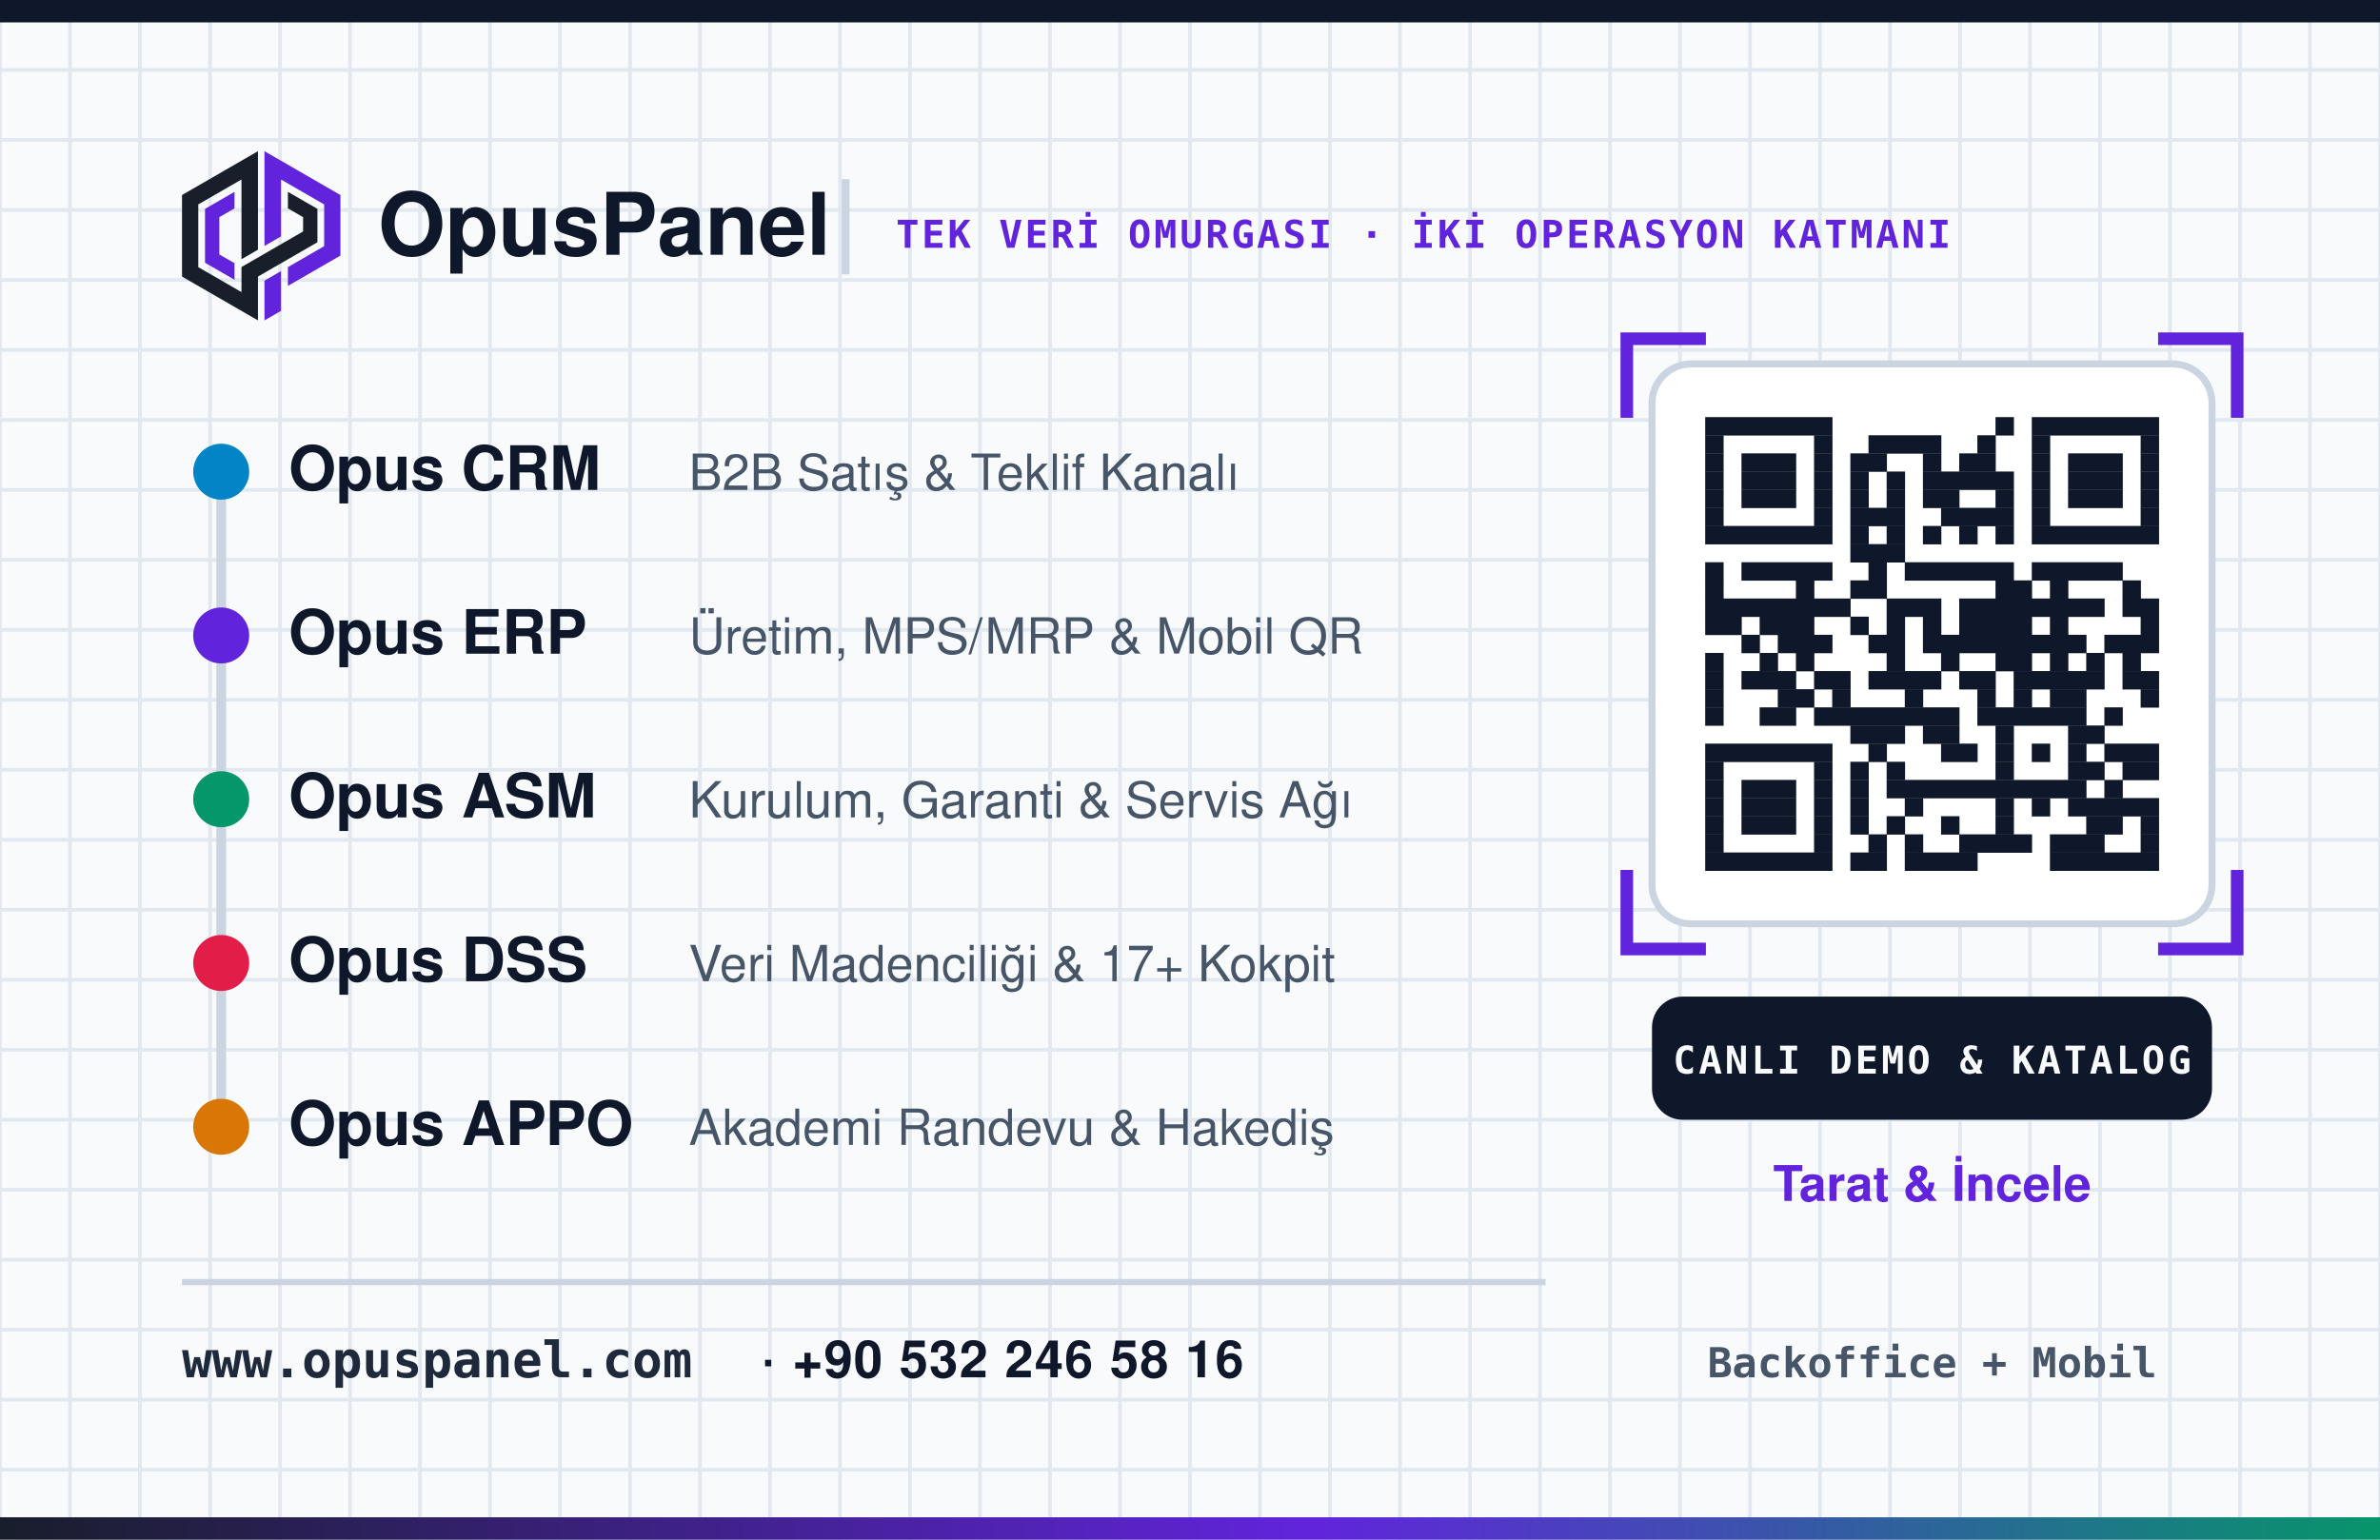
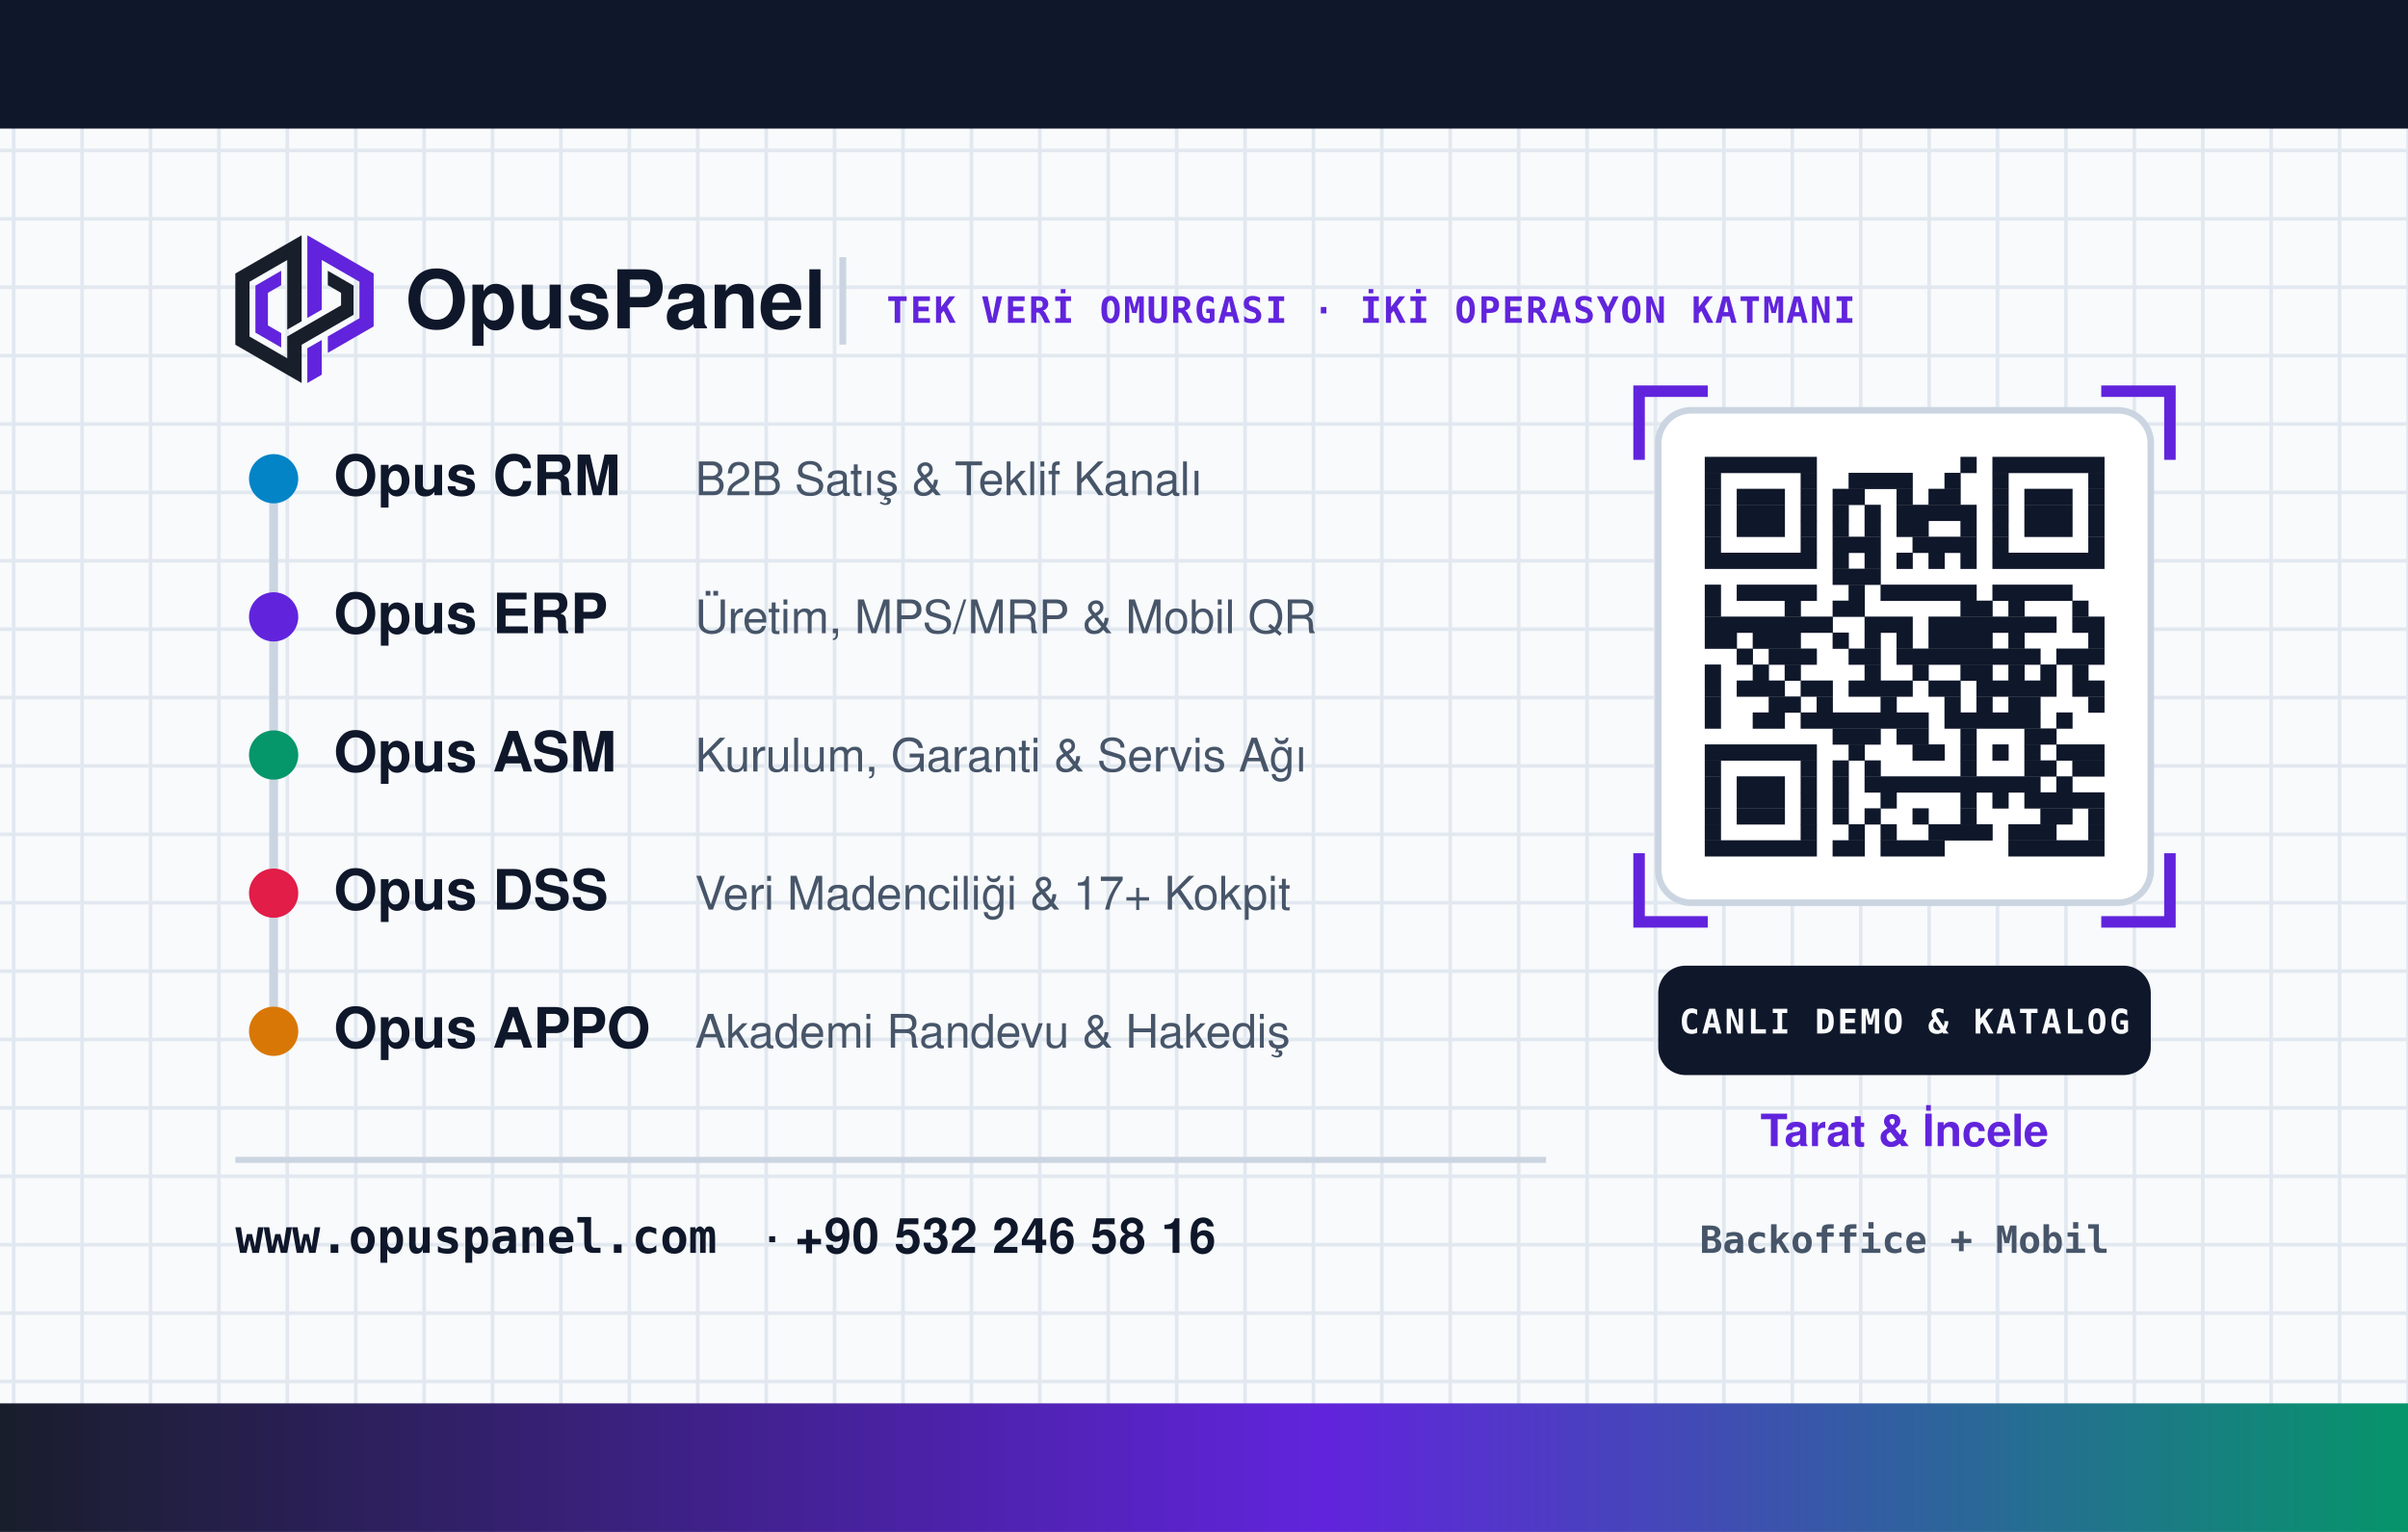
- <svg xmlns="http://www.w3.org/2000/svg" viewBox="0 0 85 55" width="85mm" height="55mm">
+ <svg xmlns="http://www.w3.org/2000/svg" viewBox="-3 -3 88 56" width="88mm" height="56mm">
  <defs>
    <linearGradient id="backBottomBar" x1="0%" y1="0%" x2="100%" y2="0%">
      <stop offset="0%" stop-color="#181e2a" />
      <stop offset="55%" stop-color="#6124dc" />
      <stop offset="100%" stop-color="#059669" />
    </linearGradient>
    <clipPath id="bleedClipBack">
-       <rect x="0" y="0" width="85" height="55" />
+       <rect x="-3" y="-3" width="88" height="56" />
    </clipPath>
  </defs>
  <g clip-path="url(#bleedClipBack)">
-     <rect x="0" y="0" width="85" height="55" fill="#f8fafc" />
-     <line x1="-2.5" y1="0" x2="-2.5" y2="55" stroke="#e2e8f0" stroke-width="0.13" />
-     <line x1="0.0" y1="0" x2="0.0" y2="55" stroke="#e2e8f0" stroke-width="0.13" />
-     <line x1="2.5" y1="0" x2="2.5" y2="55" stroke="#e2e8f0" stroke-width="0.13" />
-     <line x1="5.0" y1="0" x2="5.0" y2="55" stroke="#e2e8f0" stroke-width="0.13" />
-     <line x1="7.5" y1="0" x2="7.5" y2="55" stroke="#e2e8f0" stroke-width="0.13" />
-     <line x1="10.0" y1="0" x2="10.0" y2="55" stroke="#e2e8f0" stroke-width="0.13" />
-     <line x1="12.5" y1="0" x2="12.5" y2="55" stroke="#e2e8f0" stroke-width="0.13" />
-     <line x1="15.0" y1="0" x2="15.0" y2="55" stroke="#e2e8f0" stroke-width="0.13" />
-     <line x1="17.5" y1="0" x2="17.5" y2="55" stroke="#e2e8f0" stroke-width="0.13" />
-     <line x1="20.0" y1="0" x2="20.0" y2="55" stroke="#e2e8f0" stroke-width="0.13" />
-     <line x1="22.5" y1="0" x2="22.5" y2="55" stroke="#e2e8f0" stroke-width="0.13" />
-     <line x1="25.0" y1="0" x2="25.0" y2="55" stroke="#e2e8f0" stroke-width="0.13" />
-     <line x1="27.5" y1="0" x2="27.5" y2="55" stroke="#e2e8f0" stroke-width="0.13" />
-     <line x1="30.0" y1="0" x2="30.0" y2="55" stroke="#e2e8f0" stroke-width="0.13" />
-     <line x1="32.5" y1="0" x2="32.5" y2="55" stroke="#e2e8f0" stroke-width="0.13" />
-     <line x1="35.0" y1="0" x2="35.0" y2="55" stroke="#e2e8f0" stroke-width="0.13" />
-     <line x1="37.5" y1="0" x2="37.5" y2="55" stroke="#e2e8f0" stroke-width="0.13" />
-     <line x1="40.0" y1="0" x2="40.0" y2="55" stroke="#e2e8f0" stroke-width="0.13" />
-     <line x1="42.5" y1="0" x2="42.5" y2="55" stroke="#e2e8f0" stroke-width="0.13" />
-     <line x1="45.0" y1="0" x2="45.0" y2="55" stroke="#e2e8f0" stroke-width="0.13" />
-     <line x1="47.5" y1="0" x2="47.5" y2="55" stroke="#e2e8f0" stroke-width="0.13" />
-     <line x1="50.0" y1="0" x2="50.0" y2="55" stroke="#e2e8f0" stroke-width="0.13" />
-     <line x1="52.5" y1="0" x2="52.5" y2="55" stroke="#e2e8f0" stroke-width="0.13" />
-     <line x1="55.0" y1="0" x2="55.0" y2="55" stroke="#e2e8f0" stroke-width="0.13" />
-     <line x1="57.5" y1="0" x2="57.5" y2="55" stroke="#e2e8f0" stroke-width="0.13" />
-     <line x1="60.0" y1="0" x2="60.0" y2="55" stroke="#e2e8f0" stroke-width="0.13" />
-     <line x1="62.5" y1="0" x2="62.5" y2="55" stroke="#e2e8f0" stroke-width="0.13" />
-     <line x1="65.0" y1="0" x2="65.0" y2="55" stroke="#e2e8f0" stroke-width="0.13" />
-     <line x1="67.5" y1="0" x2="67.5" y2="55" stroke="#e2e8f0" stroke-width="0.13" />
-     <line x1="70.0" y1="0" x2="70.0" y2="55" stroke="#e2e8f0" stroke-width="0.13" />
-     <line x1="72.5" y1="0" x2="72.5" y2="55" stroke="#e2e8f0" stroke-width="0.13" />
-     <line x1="75.0" y1="0" x2="75.0" y2="55" stroke="#e2e8f0" stroke-width="0.13" />
-     <line x1="77.5" y1="0" x2="77.5" y2="55" stroke="#e2e8f0" stroke-width="0.13" />
-     <line x1="80.0" y1="0" x2="80.0" y2="55" stroke="#e2e8f0" stroke-width="0.13" />
-     <line x1="82.5" y1="0" x2="82.5" y2="55" stroke="#e2e8f0" stroke-width="0.13" />
-     <line x1="85.0" y1="0" x2="85.0" y2="55" stroke="#e2e8f0" stroke-width="0.13" />
-     <line x1="87.5" y1="0" x2="87.5" y2="55" stroke="#e2e8f0" stroke-width="0.13" />
-     <line x1="0" y1="-2.5" x2="85" y2="-2.5" stroke="#e2e8f0" stroke-width="0.13" />
-     <line x1="0" y1="0.0" x2="85" y2="0.0" stroke="#e2e8f0" stroke-width="0.13" />
-     <line x1="0" y1="2.5" x2="85" y2="2.5" stroke="#e2e8f0" stroke-width="0.13" />
-     <line x1="0" y1="5.0" x2="85" y2="5.0" stroke="#e2e8f0" stroke-width="0.13" />
-     <line x1="0" y1="7.5" x2="85" y2="7.5" stroke="#e2e8f0" stroke-width="0.13" />
-     <line x1="0" y1="10.0" x2="85" y2="10.0" stroke="#e2e8f0" stroke-width="0.13" />
-     <line x1="0" y1="12.5" x2="85" y2="12.5" stroke="#e2e8f0" stroke-width="0.13" />
-     <line x1="0" y1="15.0" x2="85" y2="15.0" stroke="#e2e8f0" stroke-width="0.13" />
-     <line x1="0" y1="17.5" x2="85" y2="17.5" stroke="#e2e8f0" stroke-width="0.13" />
-     <line x1="0" y1="20.0" x2="85" y2="20.0" stroke="#e2e8f0" stroke-width="0.13" />
-     <line x1="0" y1="22.5" x2="85" y2="22.5" stroke="#e2e8f0" stroke-width="0.13" />
-     <line x1="0" y1="25.0" x2="85" y2="25.0" stroke="#e2e8f0" stroke-width="0.13" />
-     <line x1="0" y1="27.5" x2="85" y2="27.5" stroke="#e2e8f0" stroke-width="0.13" />
-     <line x1="0" y1="30.0" x2="85" y2="30.0" stroke="#e2e8f0" stroke-width="0.13" />
-     <line x1="0" y1="32.5" x2="85" y2="32.5" stroke="#e2e8f0" stroke-width="0.13" />
-     <line x1="0" y1="35.0" x2="85" y2="35.0" stroke="#e2e8f0" stroke-width="0.13" />
-     <line x1="0" y1="37.5" x2="85" y2="37.5" stroke="#e2e8f0" stroke-width="0.13" />
-     <line x1="0" y1="40.0" x2="85" y2="40.0" stroke="#e2e8f0" stroke-width="0.13" />
-     <line x1="0" y1="42.5" x2="85" y2="42.5" stroke="#e2e8f0" stroke-width="0.13" />
-     <line x1="0" y1="45.0" x2="85" y2="45.0" stroke="#e2e8f0" stroke-width="0.13" />
-     <line x1="0" y1="47.5" x2="85" y2="47.5" stroke="#e2e8f0" stroke-width="0.13" />
-     <line x1="0" y1="50.0" x2="85" y2="50.0" stroke="#e2e8f0" stroke-width="0.13" />
-     <line x1="0" y1="52.5" x2="85" y2="52.5" stroke="#e2e8f0" stroke-width="0.13" />
-     <line x1="0" y1="55.0" x2="85" y2="55.0" stroke="#e2e8f0" stroke-width="0.13" />
-     <line x1="0" y1="57.5" x2="85" y2="57.5" stroke="#e2e8f0" stroke-width="0.13" />
-     <rect x="0" y="0" width="85" height="0.8" fill="#0f172a" />
-     <rect x="0" y="54.2" width="85" height="0.8" fill="url(#backBottomBar)" />
-     <g transform="translate(5.369 4.455) scale(0.0155)">
+     <rect x="-3" y="-3" width="88" height="56" fill="#f8fafc" />
+     <line x1="-2.5" y1="-3" x2="-2.5" y2="53" stroke="#e2e8f0" stroke-width="0.13" />
+     <line x1="0.0" y1="-3" x2="0.0" y2="53" stroke="#e2e8f0" stroke-width="0.13" />
+     <line x1="2.5" y1="-3" x2="2.5" y2="53" stroke="#e2e8f0" stroke-width="0.13" />
+     <line x1="5.0" y1="-3" x2="5.0" y2="53" stroke="#e2e8f0" stroke-width="0.13" />
+     <line x1="7.5" y1="-3" x2="7.5" y2="53" stroke="#e2e8f0" stroke-width="0.13" />
+     <line x1="10.0" y1="-3" x2="10.0" y2="53" stroke="#e2e8f0" stroke-width="0.13" />
+     <line x1="12.5" y1="-3" x2="12.5" y2="53" stroke="#e2e8f0" stroke-width="0.13" />
+     <line x1="15.0" y1="-3" x2="15.0" y2="53" stroke="#e2e8f0" stroke-width="0.13" />
+     <line x1="17.5" y1="-3" x2="17.5" y2="53" stroke="#e2e8f0" stroke-width="0.13" />
+     <line x1="20.0" y1="-3" x2="20.0" y2="53" stroke="#e2e8f0" stroke-width="0.13" />
+     <line x1="22.5" y1="-3" x2="22.5" y2="53" stroke="#e2e8f0" stroke-width="0.13" />
+     <line x1="25.0" y1="-3" x2="25.0" y2="53" stroke="#e2e8f0" stroke-width="0.13" />
+     <line x1="27.5" y1="-3" x2="27.5" y2="53" stroke="#e2e8f0" stroke-width="0.13" />
+     <line x1="30.0" y1="-3" x2="30.0" y2="53" stroke="#e2e8f0" stroke-width="0.13" />
+     <line x1="32.5" y1="-3" x2="32.5" y2="53" stroke="#e2e8f0" stroke-width="0.13" />
+     <line x1="35.0" y1="-3" x2="35.0" y2="53" stroke="#e2e8f0" stroke-width="0.13" />
+     <line x1="37.5" y1="-3" x2="37.5" y2="53" stroke="#e2e8f0" stroke-width="0.13" />
+     <line x1="40.0" y1="-3" x2="40.0" y2="53" stroke="#e2e8f0" stroke-width="0.13" />
+     <line x1="42.5" y1="-3" x2="42.5" y2="53" stroke="#e2e8f0" stroke-width="0.13" />
+     <line x1="45.0" y1="-3" x2="45.0" y2="53" stroke="#e2e8f0" stroke-width="0.13" />
+     <line x1="47.5" y1="-3" x2="47.5" y2="53" stroke="#e2e8f0" stroke-width="0.13" />
+     <line x1="50.0" y1="-3" x2="50.0" y2="53" stroke="#e2e8f0" stroke-width="0.13" />
+     <line x1="52.5" y1="-3" x2="52.5" y2="53" stroke="#e2e8f0" stroke-width="0.13" />
+     <line x1="55.0" y1="-3" x2="55.0" y2="53" stroke="#e2e8f0" stroke-width="0.13" />
+     <line x1="57.5" y1="-3" x2="57.5" y2="53" stroke="#e2e8f0" stroke-width="0.13" />
+     <line x1="60.0" y1="-3" x2="60.0" y2="53" stroke="#e2e8f0" stroke-width="0.13" />
+     <line x1="62.5" y1="-3" x2="62.5" y2="53" stroke="#e2e8f0" stroke-width="0.13" />
+     <line x1="65.0" y1="-3" x2="65.0" y2="53" stroke="#e2e8f0" stroke-width="0.13" />
+     <line x1="67.5" y1="-3" x2="67.5" y2="53" stroke="#e2e8f0" stroke-width="0.13" />
+     <line x1="70.0" y1="-3" x2="70.0" y2="53" stroke="#e2e8f0" stroke-width="0.13" />
+     <line x1="72.5" y1="-3" x2="72.5" y2="53" stroke="#e2e8f0" stroke-width="0.13" />
+     <line x1="75.0" y1="-3" x2="75.0" y2="53" stroke="#e2e8f0" stroke-width="0.13" />
+     <line x1="77.5" y1="-3" x2="77.5" y2="53" stroke="#e2e8f0" stroke-width="0.13" />
+     <line x1="80.0" y1="-3" x2="80.0" y2="53" stroke="#e2e8f0" stroke-width="0.13" />
+     <line x1="82.5" y1="-3" x2="82.5" y2="53" stroke="#e2e8f0" stroke-width="0.13" />
+     <line x1="85.0" y1="-3" x2="85.0" y2="53" stroke="#e2e8f0" stroke-width="0.13" />
+     <line x1="-3" y1="-2.5" x2="85" y2="-2.5" stroke="#e2e8f0" stroke-width="0.13" />
+     <line x1="-3" y1="0.0" x2="85" y2="0.0" stroke="#e2e8f0" stroke-width="0.13" />
+     <line x1="-3" y1="2.5" x2="85" y2="2.5" stroke="#e2e8f0" stroke-width="0.13" />
+     <line x1="-3" y1="5.0" x2="85" y2="5.0" stroke="#e2e8f0" stroke-width="0.13" />
+     <line x1="-3" y1="7.5" x2="85" y2="7.5" stroke="#e2e8f0" stroke-width="0.13" />
+     <line x1="-3" y1="10.0" x2="85" y2="10.0" stroke="#e2e8f0" stroke-width="0.13" />
+     <line x1="-3" y1="12.5" x2="85" y2="12.5" stroke="#e2e8f0" stroke-width="0.13" />
+     <line x1="-3" y1="15.0" x2="85" y2="15.0" stroke="#e2e8f0" stroke-width="0.13" />
+     <line x1="-3" y1="17.5" x2="85" y2="17.5" stroke="#e2e8f0" stroke-width="0.13" />
+     <line x1="-3" y1="20.0" x2="85" y2="20.0" stroke="#e2e8f0" stroke-width="0.13" />
+     <line x1="-3" y1="22.5" x2="85" y2="22.5" stroke="#e2e8f0" stroke-width="0.13" />
+     <line x1="-3" y1="25.0" x2="85" y2="25.0" stroke="#e2e8f0" stroke-width="0.13" />
+     <line x1="-3" y1="27.5" x2="85" y2="27.5" stroke="#e2e8f0" stroke-width="0.13" />
+     <line x1="-3" y1="30.0" x2="85" y2="30.0" stroke="#e2e8f0" stroke-width="0.13" />
+     <line x1="-3" y1="32.5" x2="85" y2="32.5" stroke="#e2e8f0" stroke-width="0.13" />
+     <line x1="-3" y1="35.0" x2="85" y2="35.0" stroke="#e2e8f0" stroke-width="0.13" />
+     <line x1="-3" y1="37.5" x2="85" y2="37.5" stroke="#e2e8f0" stroke-width="0.13" />
+     <line x1="-3" y1="40.0" x2="85" y2="40.0" stroke="#e2e8f0" stroke-width="0.13" />
+     <line x1="-3" y1="42.5" x2="85" y2="42.5" stroke="#e2e8f0" stroke-width="0.13" />
+     <line x1="-3" y1="45.0" x2="85" y2="45.0" stroke="#e2e8f0" stroke-width="0.13" />
+     <line x1="-3" y1="47.5" x2="85" y2="47.5" stroke="#e2e8f0" stroke-width="0.13" />
+     <line x1="-3" y1="50.0" x2="85" y2="50.0" stroke="#e2e8f0" stroke-width="0.13" />
+     <line x1="-3" y1="52.5" x2="85" y2="52.5" stroke="#e2e8f0" stroke-width="0.13" />
+     <rect x="-3" y="-3" width="88" height="4.7" fill="#0f172a" />
+     <rect x="-3" y="48.3" width="88" height="4.7" fill="url(#backBottomBar)" />
+     <g transform="translate(4.589 4.755) scale(0.01385)">
      <path fill="#181e2a" d="M 73.00,162.04 L 248.00,61.00 L 248.00,288.06 L 210.00,310.00 L 210.00,126.24 L 110.50,183.69 L 110.50,328.31 L 210.00,385.76 L 210.00,328.00 L 352.00,246.02 L 352.00,212.98 L 317.00,192.78 L 317.00,154.68 L 385.00,193.94 L 385.00,270.90 L 248.00,350.00 L 248.00,451.00 L 73.00,349.96 Z" />
      <path fill="#6124dc" d="M 263.00,61.00 L 438.00,162.04 L 438.00,301.60 L 317.00,371.46 L 317.00,328.16 L 400.50,279.95 L 400.50,183.69 L 301.00,126.24 L 301.00,257.46 L 263.00,279.40 Z M 126.00,193.94 L 194.00,154.68 L 194.00,192.78 L 159.00,212.98 L 159.00,299.02 L 194.00,319.22 L 194.00,357.32 L 126.00,318.06 Z M 263.00,359.34 L 301.00,337.40 L 301.00,429.06 L 263.00,451.00 Z" />
    </g>
-     <text x="13.5" y="9.1" font-family="&quot;Avenir Next&quot;, &quot;Helvetica Neue&quot;, Helvetica, Arial, sans-serif" font-weight="700" font-size="3.1" fill="#0f172a">OpusPanel</text>
-     <line x1="30.2" y1="6.4" x2="30.2" y2="9.8" stroke="#cbd5e1" stroke-width="0.28" />
-     <text x="32.0" y="8.85" font-family="&quot;Source Code Pro&quot;, Menlo, ui-monospace, monospace" font-weight="700" font-size="1.38" letter-spacing="0.09" fill="#6124dc">TEK VERİ OMURGASI · İKİ OPERASYON KATMANI</text>
-     <line x1="7.9" y1="16.8" x2="7.9" y2="40.3" stroke="#cbd5e1" stroke-width="0.35" />
-     <circle cx="7.9" cy="16.85" r="1.0" fill="#0284c7" />
-     <text x="10.3" y="17.50" font-family="&quot;Avenir Next&quot;, &quot;Helvetica Neue&quot;, Helvetica, Arial, sans-serif" font-weight="700" font-size="2.18" fill="#0f172a">Opus CRM</text>
-     <text x="24.6" y="17.50" font-family="&quot;Avenir Next&quot;, &quot;Helvetica Neue&quot;, Helvetica, Arial, sans-serif" font-weight="500" font-size="1.78" fill="#475569">B2B Satış &amp; Teklif Kanalı</text>
-     <circle cx="7.9" cy="22.70" r="1.0" fill="#6124dc" />
-     <text x="10.3" y="23.35" font-family="&quot;Avenir Next&quot;, &quot;Helvetica Neue&quot;, Helvetica, Arial, sans-serif" font-weight="700" font-size="2.18" fill="#0f172a">Opus ERP</text>
-     <text x="24.6" y="23.35" font-family="&quot;Avenir Next&quot;, &quot;Helvetica Neue&quot;, Helvetica, Arial, sans-serif" font-weight="500" font-size="1.78" fill="#475569">Üretim, MPS/MRP &amp; Mobil QR</text>
-     <circle cx="7.9" cy="28.55" r="1.0" fill="#059669" />
-     <text x="10.3" y="29.20" font-family="&quot;Avenir Next&quot;, &quot;Helvetica Neue&quot;, Helvetica, Arial, sans-serif" font-weight="700" font-size="2.18" fill="#0f172a">Opus ASM</text>
-     <text x="24.6" y="29.20" font-family="&quot;Avenir Next&quot;, &quot;Helvetica Neue&quot;, Helvetica, Arial, sans-serif" font-weight="500" font-size="1.78" fill="#475569">Kurulum, Garanti &amp; Servis Ağı</text>
-     <circle cx="7.9" cy="34.40" r="1.0" fill="#e11d48" />
-     <text x="10.3" y="35.05" font-family="&quot;Avenir Next&quot;, &quot;Helvetica Neue&quot;, Helvetica, Arial, sans-serif" font-weight="700" font-size="2.18" fill="#0f172a">Opus DSS</text>
-     <text x="24.6" y="35.05" font-family="&quot;Avenir Next&quot;, &quot;Helvetica Neue&quot;, Helvetica, Arial, sans-serif" font-weight="500" font-size="1.78" fill="#475569">Veri Madenciliği &amp; 17+ Kokpit</text>
-     <circle cx="7.9" cy="40.25" r="1.0" fill="#d97706" />
-     <text x="10.3" y="40.90" font-family="&quot;Avenir Next&quot;, &quot;Helvetica Neue&quot;, Helvetica, Arial, sans-serif" font-weight="700" font-size="2.18" fill="#0f172a">Opus APPO</text>
-     <text x="24.6" y="40.90" font-family="&quot;Avenir Next&quot;, &quot;Helvetica Neue&quot;, Helvetica, Arial, sans-serif" font-weight="500" font-size="1.78" fill="#475569">Akademi Randevu &amp; Hakediş</text>
-     <line x1="6.5" y1="45.8" x2="55.2" y2="45.8" stroke="#cbd5e1" stroke-width="0.22" />
-     <text x="6.5" y="49.2" font-family="&quot;Source Code Pro&quot;, Menlo, ui-monospace, monospace" font-weight="600" font-size="1.78" fill="#1e293b">www.opuspanel.com</text>
-     <text x="27.2" y="49.2" font-family="&quot;Avenir Next&quot;, &quot;Helvetica Neue&quot;, Helvetica, Arial, sans-serif" font-weight="700" font-size="1.85" letter-spacing="0.04" fill="#0f172a">·  +90 532 246 58 16</text>
-     <rect x="59.0" y="13.0" width="20.0" height="20.0" rx="1.4" fill="#ffffff" stroke="#cbd5e1" stroke-width="0.25" />
+     <text x="11.8" y="9.0" font-family="&quot;Avenir Next&quot;, &quot;Helvetica Neue&quot;, Helvetica, Arial, sans-serif" font-weight="700" font-size="2.95" fill="#0f172a">OpusPanel</text>
+     <line x1="27.8" y1="6.4" x2="27.8" y2="9.6" stroke="#cbd5e1" stroke-width="0.25" />
+     <text x="29.4" y="8.8" font-family="&quot;Source Code Pro&quot;, Menlo, ui-monospace, monospace" font-weight="700" font-size="1.32" letter-spacing="0.07" fill="#6124dc">TEK VERİ OMURGASI · İKİ OPERASYON KATMANI</text>
+     <line x1="7.0" y1="14.5" x2="7.0" y2="34.5" stroke="#cbd5e1" stroke-width="0.32" />
+     <circle cx="7.0" cy="14.50" r="0.90" fill="#0284c7" />
+     <text x="9.2" y="15.10" font-family="&quot;Avenir Next&quot;, &quot;Helvetica Neue&quot;, Helvetica, Arial, sans-serif" font-weight="700" font-size="2.05" fill="#0f172a">Opus CRM</text>
+     <text x="22.4" y="15.10" font-family="&quot;Avenir Next&quot;, &quot;Helvetica Neue&quot;, Helvetica, Arial, sans-serif" font-weight="500" font-size="1.68" fill="#475569">B2B Satış &amp; Teklif Kanalı</text>
+     <circle cx="7.0" cy="19.55" r="0.90" fill="#6124dc" />
+     <text x="9.2" y="20.15" font-family="&quot;Avenir Next&quot;, &quot;Helvetica Neue&quot;, Helvetica, Arial, sans-serif" font-weight="700" font-size="2.05" fill="#0f172a">Opus ERP</text>
+     <text x="22.4" y="20.15" font-family="&quot;Avenir Next&quot;, &quot;Helvetica Neue&quot;, Helvetica, Arial, sans-serif" font-weight="500" font-size="1.68" fill="#475569">Üretim, MPS/MRP &amp; Mobil QR</text>
+     <circle cx="7.0" cy="24.60" r="0.90" fill="#059669" />
+     <text x="9.2" y="25.20" font-family="&quot;Avenir Next&quot;, &quot;Helvetica Neue&quot;, Helvetica, Arial, sans-serif" font-weight="700" font-size="2.05" fill="#0f172a">Opus ASM</text>
+     <text x="22.4" y="25.20" font-family="&quot;Avenir Next&quot;, &quot;Helvetica Neue&quot;, Helvetica, Arial, sans-serif" font-weight="500" font-size="1.68" fill="#475569">Kurulum, Garanti &amp; Servis Ağı</text>
+     <circle cx="7.0" cy="29.65" r="0.90" fill="#e11d48" />
+     <text x="9.2" y="30.25" font-family="&quot;Avenir Next&quot;, &quot;Helvetica Neue&quot;, Helvetica, Arial, sans-serif" font-weight="700" font-size="2.05" fill="#0f172a">Opus DSS</text>
+     <text x="22.4" y="30.25" font-family="&quot;Avenir Next&quot;, &quot;Helvetica Neue&quot;, Helvetica, Arial, sans-serif" font-weight="500" font-size="1.68" fill="#475569">Veri Madenciliği &amp; 17+ Kokpit</text>
+     <circle cx="7.0" cy="34.70" r="0.90" fill="#d97706" />
+     <text x="9.2" y="35.30" font-family="&quot;Avenir Next&quot;, &quot;Helvetica Neue&quot;, Helvetica, Arial, sans-serif" font-weight="700" font-size="2.05" fill="#0f172a">Opus APPO</text>
+     <text x="22.4" y="35.30" font-family="&quot;Avenir Next&quot;, &quot;Helvetica Neue&quot;, Helvetica, Arial, sans-serif" font-weight="500" font-size="1.68" fill="#475569">Akademi Randevu &amp; Hakediş</text>
+     <line x1="5.6" y1="39.4" x2="53.5" y2="39.4" stroke="#cbd5e1" stroke-width="0.22" />
+     <text x="5.6" y="42.8" font-family="&quot;Source Code Pro&quot;, Menlo, ui-monospace, monospace" font-weight="600" font-size="1.72" fill="#0f172a">www.opuspanel.com</text>
+     <text x="25.0" y="42.8" font-family="&quot;Avenir Next&quot;, &quot;Helvetica Neue&quot;, Helvetica, Arial, sans-serif" font-weight="700" font-size="1.78" letter-spacing="0.03" fill="#0f172a">·  +90 532 246 58 16</text>
+     <rect x="57.6" y="12.0" width="18.0" height="18.0" rx="1.2" fill="#ffffff" stroke="#cbd5e1" stroke-width="0.24" />
    <g fill="#0f172a">
-       <rect x="60.900" y="14.900" width="4.546" height="0.658" />
-       <rect x="71.268" y="14.900" width="0.658" height="0.658" />
-       <rect x="72.564" y="14.900" width="4.546" height="0.658" />
-       <rect x="60.900" y="15.548" width="0.658" height="0.658" />
-       <rect x="64.788" y="15.548" width="0.658" height="0.658" />
-       <rect x="66.732" y="15.548" width="2.602" height="0.658" />
-       <rect x="70.620" y="15.548" width="0.658" height="0.658" />
-       <rect x="72.564" y="15.548" width="0.658" height="0.658" />
-       <rect x="76.452" y="15.548" width="0.658" height="0.658" />
-       <rect x="60.900" y="16.196" width="0.658" height="0.658" />
-       <rect x="62.196" y="16.196" width="1.954" height="0.658" />
-       <rect x="64.788" y="16.196" width="0.658" height="0.658" />
-       <rect x="66.084" y="16.196" width="1.306" height="0.658" />
-       <rect x="68.676" y="16.196" width="0.658" height="0.658" />
-       <rect x="69.972" y="16.196" width="1.306" height="0.658" />
-       <rect x="72.564" y="16.196" width="0.658" height="0.658" />
-       <rect x="73.860" y="16.196" width="1.954" height="0.658" />
-       <rect x="76.452" y="16.196" width="0.658" height="0.658" />
-       <rect x="60.900" y="16.844" width="0.658" height="0.658" />
-       <rect x="62.196" y="16.844" width="1.954" height="0.658" />
-       <rect x="64.788" y="16.844" width="0.658" height="0.658" />
-       <rect x="66.084" y="16.844" width="0.658" height="0.658" />
-       <rect x="67.380" y="16.844" width="0.658" height="0.658" />
-       <rect x="68.676" y="16.844" width="3.250" height="0.658" />
-       <rect x="72.564" y="16.844" width="0.658" height="0.658" />
-       <rect x="73.860" y="16.844" width="1.954" height="0.658" />
-       <rect x="76.452" y="16.844" width="0.658" height="0.658" />
-       <rect x="60.900" y="17.492" width="0.658" height="0.658" />
-       <rect x="62.196" y="17.492" width="1.954" height="0.658" />
-       <rect x="64.788" y="17.492" width="0.658" height="0.658" />
-       <rect x="66.084" y="17.492" width="0.658" height="0.658" />
-       <rect x="67.380" y="17.492" width="0.658" height="0.658" />
-       <rect x="68.676" y="17.492" width="1.306" height="0.658" />
-       <rect x="71.268" y="17.492" width="0.658" height="0.658" />
-       <rect x="72.564" y="17.492" width="0.658" height="0.658" />
-       <rect x="73.860" y="17.492" width="1.954" height="0.658" />
-       <rect x="76.452" y="17.492" width="0.658" height="0.658" />
-       <rect x="60.900" y="18.140" width="0.658" height="0.658" />
-       <rect x="64.788" y="18.140" width="0.658" height="0.658" />
-       <rect x="66.084" y="18.140" width="1.954" height="0.658" />
-       <rect x="69.324" y="18.140" width="2.602" height="0.658" />
-       <rect x="72.564" y="18.140" width="0.658" height="0.658" />
-       <rect x="76.452" y="18.140" width="0.658" height="0.658" />
-       <rect x="60.900" y="18.788" width="4.546" height="0.658" />
-       <rect x="66.084" y="18.788" width="0.658" height="0.658" />
-       <rect x="67.380" y="18.788" width="0.658" height="0.658" />
-       <rect x="68.676" y="18.788" width="0.658" height="0.658" />
-       <rect x="69.972" y="18.788" width="0.658" height="0.658" />
-       <rect x="71.268" y="18.788" width="0.658" height="0.658" />
-       <rect x="72.564" y="18.788" width="4.546" height="0.658" />
-       <rect x="66.084" y="19.436" width="1.954" height="0.658" />
-       <rect x="60.900" y="20.084" width="0.658" height="0.658" />
-       <rect x="62.196" y="20.084" width="3.250" height="0.658" />
-       <rect x="66.732" y="20.084" width="0.658" height="0.658" />
-       <rect x="68.028" y="20.084" width="3.898" height="0.658" />
-       <rect x="72.564" y="20.084" width="3.250" height="0.658" />
-       <rect x="60.900" y="20.732" width="0.658" height="0.658" />
-       <rect x="64.140" y="20.732" width="0.658" height="0.658" />
-       <rect x="66.084" y="20.732" width="1.306" height="0.658" />
-       <rect x="71.268" y="20.732" width="1.306" height="0.658" />
-       <rect x="73.212" y="20.732" width="0.658" height="0.658" />
-       <rect x="75.804" y="20.732" width="0.658" height="0.658" />
-       <rect x="60.900" y="21.380" width="5.194" height="0.658" />
-       <rect x="67.380" y="21.380" width="1.954" height="0.658" />
-       <rect x="69.972" y="21.380" width="5.194" height="0.658" />
-       <rect x="75.804" y="21.380" width="1.306" height="0.658" />
-       <rect x="60.900" y="22.028" width="1.306" height="0.658" />
-       <rect x="62.844" y="22.028" width="1.954" height="0.658" />
-       <rect x="66.084" y="22.028" width="0.658" height="0.658" />
-       <rect x="67.380" y="22.028" width="0.658" height="0.658" />
-       <rect x="68.676" y="22.028" width="0.658" height="0.658" />
-       <rect x="69.972" y="22.028" width="2.602" height="0.658" />
-       <rect x="73.212" y="22.028" width="0.658" height="0.658" />
-       <rect x="76.452" y="22.028" width="0.658" height="0.658" />
-       <rect x="62.196" y="22.676" width="0.658" height="0.658" />
-       <rect x="63.492" y="22.676" width="1.954" height="0.658" />
-       <rect x="66.732" y="22.676" width="1.306" height="0.658" />
-       <rect x="68.676" y="22.676" width="5.842" height="0.658" />
-       <rect x="75.156" y="22.676" width="1.954" height="0.658" />
-       <rect x="60.900" y="23.324" width="0.658" height="0.658" />
-       <rect x="62.844" y="23.324" width="0.658" height="0.658" />
-       <rect x="64.140" y="23.324" width="0.658" height="0.658" />
-       <rect x="67.380" y="23.324" width="0.658" height="0.658" />
-       <rect x="69.324" y="23.324" width="0.658" height="0.658" />
-       <rect x="71.268" y="23.324" width="1.306" height="0.658" />
-       <rect x="73.212" y="23.324" width="0.658" height="0.658" />
-       <rect x="74.508" y="23.324" width="0.658" height="0.658" />
-       <rect x="75.804" y="23.324" width="0.658" height="0.658" />
-       <rect x="60.900" y="23.972" width="0.658" height="0.658" />
-       <rect x="62.196" y="23.972" width="1.954" height="0.658" />
-       <rect x="64.788" y="23.972" width="1.306" height="0.658" />
-       <rect x="66.732" y="23.972" width="2.602" height="0.658" />
-       <rect x="69.972" y="23.972" width="1.306" height="0.658" />
-       <rect x="71.916" y="23.972" width="3.250" height="0.658" />
-       <rect x="75.804" y="23.972" width="1.306" height="0.658" />
-       <rect x="60.900" y="24.620" width="0.658" height="0.658" />
-       <rect x="63.492" y="24.620" width="1.306" height="0.658" />
-       <rect x="65.436" y="24.620" width="0.658" height="0.658" />
-       <rect x="68.028" y="24.620" width="0.658" height="0.658" />
-       <rect x="70.620" y="24.620" width="0.658" height="0.658" />
-       <rect x="71.916" y="24.620" width="0.658" height="0.658" />
-       <rect x="73.212" y="24.620" width="1.306" height="0.658" />
-       <rect x="76.452" y="24.620" width="0.658" height="0.658" />
-       <rect x="60.900" y="25.268" width="0.658" height="0.658" />
-       <rect x="62.844" y="25.268" width="1.306" height="0.658" />
-       <rect x="64.788" y="25.268" width="5.194" height="0.658" />
-       <rect x="70.620" y="25.268" width="3.898" height="0.658" />
-       <rect x="75.156" y="25.268" width="0.658" height="0.658" />
-       <rect x="66.084" y="25.916" width="1.954" height="0.658" />
-       <rect x="68.676" y="25.916" width="1.306" height="0.658" />
-       <rect x="71.268" y="25.916" width="0.658" height="0.658" />
-       <rect x="73.860" y="25.916" width="1.306" height="0.658" />
-       <rect x="60.900" y="26.564" width="4.546" height="0.658" />
-       <rect x="66.732" y="26.564" width="0.658" height="0.658" />
-       <rect x="69.324" y="26.564" width="1.306" height="0.658" />
-       <rect x="71.268" y="26.564" width="0.658" height="0.658" />
-       <rect x="72.564" y="26.564" width="0.658" height="0.658" />
-       <rect x="73.860" y="26.564" width="0.658" height="0.658" />
-       <rect x="75.156" y="26.564" width="1.954" height="0.658" />
-       <rect x="60.900" y="27.212" width="0.658" height="0.658" />
-       <rect x="64.788" y="27.212" width="0.658" height="0.658" />
-       <rect x="66.084" y="27.212" width="0.658" height="0.658" />
-       <rect x="67.380" y="27.212" width="0.658" height="0.658" />
-       <rect x="71.268" y="27.212" width="0.658" height="0.658" />
-       <rect x="73.860" y="27.212" width="1.306" height="0.658" />
-       <rect x="75.804" y="27.212" width="1.306" height="0.658" />
-       <rect x="60.900" y="27.860" width="0.658" height="0.658" />
-       <rect x="62.196" y="27.860" width="1.954" height="0.658" />
-       <rect x="64.788" y="27.860" width="0.658" height="0.658" />
-       <rect x="66.084" y="27.860" width="0.658" height="0.658" />
-       <rect x="67.380" y="27.860" width="7.138" height="0.658" />
-       <rect x="75.156" y="27.860" width="0.658" height="0.658" />
-       <rect x="60.900" y="28.508" width="0.658" height="0.658" />
-       <rect x="62.196" y="28.508" width="1.954" height="0.658" />
-       <rect x="64.788" y="28.508" width="0.658" height="0.658" />
-       <rect x="66.084" y="28.508" width="0.658" height="0.658" />
-       <rect x="68.028" y="28.508" width="0.658" height="0.658" />
-       <rect x="71.268" y="28.508" width="0.658" height="0.658" />
-       <rect x="72.564" y="28.508" width="0.658" height="0.658" />
-       <rect x="73.860" y="28.508" width="3.250" height="0.658" />
-       <rect x="60.900" y="29.156" width="0.658" height="0.658" />
-       <rect x="62.196" y="29.156" width="1.954" height="0.658" />
-       <rect x="64.788" y="29.156" width="0.658" height="0.658" />
-       <rect x="66.084" y="29.156" width="0.658" height="0.658" />
-       <rect x="67.380" y="29.156" width="0.658" height="0.658" />
-       <rect x="69.324" y="29.156" width="0.658" height="0.658" />
-       <rect x="71.268" y="29.156" width="0.658" height="0.658" />
-       <rect x="74.508" y="29.156" width="1.306" height="0.658" />
-       <rect x="76.452" y="29.156" width="0.658" height="0.658" />
-       <rect x="60.900" y="29.804" width="0.658" height="0.658" />
-       <rect x="64.788" y="29.804" width="0.658" height="0.658" />
-       <rect x="66.732" y="29.804" width="0.658" height="0.658" />
-       <rect x="68.028" y="29.804" width="0.658" height="0.658" />
-       <rect x="69.972" y="29.804" width="2.602" height="0.658" />
-       <rect x="73.212" y="29.804" width="1.954" height="0.658" />
-       <rect x="76.452" y="29.804" width="0.658" height="0.658" />
-       <rect x="60.900" y="30.452" width="4.546" height="0.658" />
-       <rect x="66.084" y="30.452" width="1.306" height="0.658" />
-       <rect x="68.028" y="30.452" width="2.602" height="0.658" />
-       <rect x="73.212" y="30.452" width="3.898" height="0.658" />
+       <rect x="59.300" y="13.700" width="4.098" height="0.594" />
+       <rect x="68.644" y="13.700" width="0.594" height="0.594" />
+       <rect x="69.812" y="13.700" width="4.098" height="0.594" />
+       <rect x="59.300" y="14.284" width="0.594" height="0.594" />
+       <rect x="62.804" y="14.284" width="0.594" height="0.594" />
+       <rect x="64.556" y="14.284" width="2.346" height="0.594" />
+       <rect x="68.060" y="14.284" width="0.594" height="0.594" />
+       <rect x="69.812" y="14.284" width="0.594" height="0.594" />
+       <rect x="73.316" y="14.284" width="0.594" height="0.594" />
+       <rect x="59.300" y="14.868" width="0.594" height="0.594" />
+       <rect x="60.468" y="14.868" width="1.762" height="0.594" />
+       <rect x="62.804" y="14.868" width="0.594" height="0.594" />
+       <rect x="63.972" y="14.868" width="1.178" height="0.594" />
+       <rect x="66.308" y="14.868" width="0.594" height="0.594" />
+       <rect x="67.476" y="14.868" width="1.178" height="0.594" />
+       <rect x="69.812" y="14.868" width="0.594" height="0.594" />
+       <rect x="70.980" y="14.868" width="1.762" height="0.594" />
+       <rect x="73.316" y="14.868" width="0.594" height="0.594" />
+       <rect x="59.300" y="15.452" width="0.594" height="0.594" />
+       <rect x="60.468" y="15.452" width="1.762" height="0.594" />
+       <rect x="62.804" y="15.452" width="0.594" height="0.594" />
+       <rect x="63.972" y="15.452" width="0.594" height="0.594" />
+       <rect x="65.140" y="15.452" width="0.594" height="0.594" />
+       <rect x="66.308" y="15.452" width="2.930" height="0.594" />
+       <rect x="69.812" y="15.452" width="0.594" height="0.594" />
+       <rect x="70.980" y="15.452" width="1.762" height="0.594" />
+       <rect x="73.316" y="15.452" width="0.594" height="0.594" />
+       <rect x="59.300" y="16.036" width="0.594" height="0.594" />
+       <rect x="60.468" y="16.036" width="1.762" height="0.594" />
+       <rect x="62.804" y="16.036" width="0.594" height="0.594" />
+       <rect x="63.972" y="16.036" width="0.594" height="0.594" />
+       <rect x="65.140" y="16.036" width="0.594" height="0.594" />
+       <rect x="66.308" y="16.036" width="1.178" height="0.594" />
+       <rect x="68.644" y="16.036" width="0.594" height="0.594" />
+       <rect x="69.812" y="16.036" width="0.594" height="0.594" />
+       <rect x="70.980" y="16.036" width="1.762" height="0.594" />
+       <rect x="73.316" y="16.036" width="0.594" height="0.594" />
+       <rect x="59.300" y="16.620" width="0.594" height="0.594" />
+       <rect x="62.804" y="16.620" width="0.594" height="0.594" />
+       <rect x="63.972" y="16.620" width="1.762" height="0.594" />
+       <rect x="66.892" y="16.620" width="2.346" height="0.594" />
+       <rect x="69.812" y="16.620" width="0.594" height="0.594" />
+       <rect x="73.316" y="16.620" width="0.594" height="0.594" />
+       <rect x="59.300" y="17.204" width="4.098" height="0.594" />
+       <rect x="63.972" y="17.204" width="0.594" height="0.594" />
+       <rect x="65.140" y="17.204" width="0.594" height="0.594" />
+       <rect x="66.308" y="17.204" width="0.594" height="0.594" />
+       <rect x="67.476" y="17.204" width="0.594" height="0.594" />
+       <rect x="68.644" y="17.204" width="0.594" height="0.594" />
+       <rect x="69.812" y="17.204" width="4.098" height="0.594" />
+       <rect x="63.972" y="17.788" width="1.762" height="0.594" />
+       <rect x="59.300" y="18.372" width="0.594" height="0.594" />
+       <rect x="60.468" y="18.372" width="2.930" height="0.594" />
+       <rect x="64.556" y="18.372" width="0.594" height="0.594" />
+       <rect x="65.724" y="18.372" width="3.514" height="0.594" />
+       <rect x="69.812" y="18.372" width="2.930" height="0.594" />
+       <rect x="59.300" y="18.956" width="0.594" height="0.594" />
+       <rect x="62.220" y="18.956" width="0.594" height="0.594" />
+       <rect x="63.972" y="18.956" width="1.178" height="0.594" />
+       <rect x="68.644" y="18.956" width="1.178" height="0.594" />
+       <rect x="70.396" y="18.956" width="0.594" height="0.594" />
+       <rect x="72.732" y="18.956" width="0.594" height="0.594" />
+       <rect x="59.300" y="19.540" width="4.682" height="0.594" />
+       <rect x="65.140" y="19.540" width="1.762" height="0.594" />
+       <rect x="67.476" y="19.540" width="4.682" height="0.594" />
+       <rect x="72.732" y="19.540" width="1.178" height="0.594" />
+       <rect x="59.300" y="20.124" width="1.178" height="0.594" />
+       <rect x="61.052" y="20.124" width="1.762" height="0.594" />
+       <rect x="63.972" y="20.124" width="0.594" height="0.594" />
+       <rect x="65.140" y="20.124" width="0.594" height="0.594" />
+       <rect x="66.308" y="20.124" width="0.594" height="0.594" />
+       <rect x="67.476" y="20.124" width="2.346" height="0.594" />
+       <rect x="70.396" y="20.124" width="0.594" height="0.594" />
+       <rect x="73.316" y="20.124" width="0.594" height="0.594" />
+       <rect x="60.468" y="20.708" width="0.594" height="0.594" />
+       <rect x="61.636" y="20.708" width="1.762" height="0.594" />
+       <rect x="64.556" y="20.708" width="1.178" height="0.594" />
+       <rect x="66.308" y="20.708" width="5.266" height="0.594" />
+       <rect x="72.148" y="20.708" width="1.762" height="0.594" />
+       <rect x="59.300" y="21.292" width="0.594" height="0.594" />
+       <rect x="61.052" y="21.292" width="0.594" height="0.594" />
+       <rect x="62.220" y="21.292" width="0.594" height="0.594" />
+       <rect x="65.140" y="21.292" width="0.594" height="0.594" />
+       <rect x="66.892" y="21.292" width="0.594" height="0.594" />
+       <rect x="68.644" y="21.292" width="1.178" height="0.594" />
+       <rect x="70.396" y="21.292" width="0.594" height="0.594" />
+       <rect x="71.564" y="21.292" width="0.594" height="0.594" />
+       <rect x="72.732" y="21.292" width="0.594" height="0.594" />
+       <rect x="59.300" y="21.876" width="0.594" height="0.594" />
+       <rect x="60.468" y="21.876" width="1.762" height="0.594" />
+       <rect x="62.804" y="21.876" width="1.178" height="0.594" />
+       <rect x="64.556" y="21.876" width="2.346" height="0.594" />
+       <rect x="67.476" y="21.876" width="1.178" height="0.594" />
+       <rect x="69.228" y="21.876" width="2.930" height="0.594" />
+       <rect x="72.732" y="21.876" width="1.178" height="0.594" />
+       <rect x="59.300" y="22.460" width="0.594" height="0.594" />
+       <rect x="61.636" y="22.460" width="1.178" height="0.594" />
+       <rect x="63.388" y="22.460" width="0.594" height="0.594" />
+       <rect x="65.724" y="22.460" width="0.594" height="0.594" />
+       <rect x="68.060" y="22.460" width="0.594" height="0.594" />
+       <rect x="69.228" y="22.460" width="0.594" height="0.594" />
+       <rect x="70.396" y="22.460" width="1.178" height="0.594" />
+       <rect x="73.316" y="22.460" width="0.594" height="0.594" />
+       <rect x="59.300" y="23.044" width="0.594" height="0.594" />
+       <rect x="61.052" y="23.044" width="1.178" height="0.594" />
+       <rect x="62.804" y="23.044" width="4.682" height="0.594" />
+       <rect x="68.060" y="23.044" width="3.514" height="0.594" />
+       <rect x="72.148" y="23.044" width="0.594" height="0.594" />
+       <rect x="63.972" y="23.628" width="1.762" height="0.594" />
+       <rect x="66.308" y="23.628" width="1.178" height="0.594" />
+       <rect x="68.644" y="23.628" width="0.594" height="0.594" />
+       <rect x="70.980" y="23.628" width="1.178" height="0.594" />
+       <rect x="59.300" y="24.212" width="4.098" height="0.594" />
+       <rect x="64.556" y="24.212" width="0.594" height="0.594" />
+       <rect x="66.892" y="24.212" width="1.178" height="0.594" />
+       <rect x="68.644" y="24.212" width="0.594" height="0.594" />
+       <rect x="69.812" y="24.212" width="0.594" height="0.594" />
+       <rect x="70.980" y="24.212" width="0.594" height="0.594" />
+       <rect x="72.148" y="24.212" width="1.762" height="0.594" />
+       <rect x="59.300" y="24.796" width="0.594" height="0.594" />
+       <rect x="62.804" y="24.796" width="0.594" height="0.594" />
+       <rect x="63.972" y="24.796" width="0.594" height="0.594" />
+       <rect x="65.140" y="24.796" width="0.594" height="0.594" />
+       <rect x="68.644" y="24.796" width="0.594" height="0.594" />
+       <rect x="70.980" y="24.796" width="1.178" height="0.594" />
+       <rect x="72.732" y="24.796" width="1.178" height="0.594" />
+       <rect x="59.300" y="25.380" width="0.594" height="0.594" />
+       <rect x="60.468" y="25.380" width="1.762" height="0.594" />
+       <rect x="62.804" y="25.380" width="0.594" height="0.594" />
+       <rect x="63.972" y="25.380" width="0.594" height="0.594" />
+       <rect x="65.140" y="25.380" width="6.434" height="0.594" />
+       <rect x="72.148" y="25.380" width="0.594" height="0.594" />
+       <rect x="59.300" y="25.964" width="0.594" height="0.594" />
+       <rect x="60.468" y="25.964" width="1.762" height="0.594" />
+       <rect x="62.804" y="25.964" width="0.594" height="0.594" />
+       <rect x="63.972" y="25.964" width="0.594" height="0.594" />
+       <rect x="65.724" y="25.964" width="0.594" height="0.594" />
+       <rect x="68.644" y="25.964" width="0.594" height="0.594" />
+       <rect x="69.812" y="25.964" width="0.594" height="0.594" />
+       <rect x="70.980" y="25.964" width="2.930" height="0.594" />
+       <rect x="59.300" y="26.548" width="0.594" height="0.594" />
+       <rect x="60.468" y="26.548" width="1.762" height="0.594" />
+       <rect x="62.804" y="26.548" width="0.594" height="0.594" />
+       <rect x="63.972" y="26.548" width="0.594" height="0.594" />
+       <rect x="65.140" y="26.548" width="0.594" height="0.594" />
+       <rect x="66.892" y="26.548" width="0.594" height="0.594" />
+       <rect x="68.644" y="26.548" width="0.594" height="0.594" />
+       <rect x="71.564" y="26.548" width="1.178" height="0.594" />
+       <rect x="73.316" y="26.548" width="0.594" height="0.594" />
+       <rect x="59.300" y="27.132" width="0.594" height="0.594" />
+       <rect x="62.804" y="27.132" width="0.594" height="0.594" />
+       <rect x="64.556" y="27.132" width="0.594" height="0.594" />
+       <rect x="65.724" y="27.132" width="0.594" height="0.594" />
+       <rect x="67.476" y="27.132" width="2.346" height="0.594" />
+       <rect x="70.396" y="27.132" width="1.762" height="0.594" />
+       <rect x="73.316" y="27.132" width="0.594" height="0.594" />
+       <rect x="59.300" y="27.716" width="4.098" height="0.594" />
+       <rect x="63.972" y="27.716" width="1.178" height="0.594" />
+       <rect x="65.724" y="27.716" width="2.346" height="0.594" />
+       <rect x="70.396" y="27.716" width="3.514" height="0.594" />
    </g>
-     <path d="M 58.1,14.7 L 58.1,12.1 L 60.7,12.1 M 77.3,12.1 L 79.9,12.1 L 79.9,14.7 M 58.1,31.3 L 58.1,33.9 L 60.7,33.9 M 77.3,33.9 L 79.9,33.9 L 79.9,31.3" fill="none" stroke="#6124dc" stroke-width="0.45" stroke-linecap="square" />
-     <rect x="59.0" y="35.6" width="20.0" height="4.4" rx="1.1" fill="#0f172a" />
-     <text x="69.00" y="38.35" text-anchor="middle" font-family="&quot;Source Code Pro&quot;, Menlo, ui-monospace, monospace" font-weight="700" font-size="1.38" letter-spacing="0.1" fill="#f8fafc">CANLI DEMO &amp; KATALOG</text>
-     <text x="69.00" y="42.9" text-anchor="middle" font-family="&quot;Avenir Next&quot;, &quot;Helvetica Neue&quot;, Helvetica, Arial, sans-serif" font-weight="700" font-size="1.75" fill="#6124dc">Tarat &amp; İncele</text>
-     <text x="69.00" y="49.2" text-anchor="middle" font-family="&quot;Source Code Pro&quot;, Menlo, ui-monospace, monospace" font-weight="600" font-size="1.48" fill="#475569">Backoffice + Mobil</text>
+     <path d="M 56.9,13.6 L 56.9,11.3 L 59.2,11.3 M 74.0,11.3 L 76.3,11.3 L 76.3,13.6 M 56.9,28.4 L 56.9,30.7 L 59.2,30.7 M 74.0,30.7 L 76.3,30.7 L 76.3,28.4" fill="none" stroke="#6124dc" stroke-width="0.42" stroke-linecap="square" />
+     <rect x="57.6" y="32.3" width="18.0" height="4.0" rx="1.0" fill="#0f172a" />
+     <text x="66.60" y="34.78" text-anchor="middle" font-family="&quot;Source Code Pro&quot;, Menlo, ui-monospace, monospace" font-weight="700" font-size="1.24" letter-spacing="0.08" fill="#f8fafc">CANLI DEMO &amp; KATALOG</text>
+     <text x="66.60" y="38.9" text-anchor="middle" font-family="&quot;Avenir Next&quot;, &quot;Helvetica Neue&quot;, Helvetica, Arial, sans-serif" font-weight="700" font-size="1.62" fill="#6124dc">Tarat &amp; İncele</text>
+     <text x="66.60" y="42.8" text-anchor="middle" font-family="&quot;Source Code Pro&quot;, Menlo, ui-monospace, monospace" font-weight="600" font-size="1.38" fill="#475569">Backoffice + Mobil</text>
  </g>
</svg>
